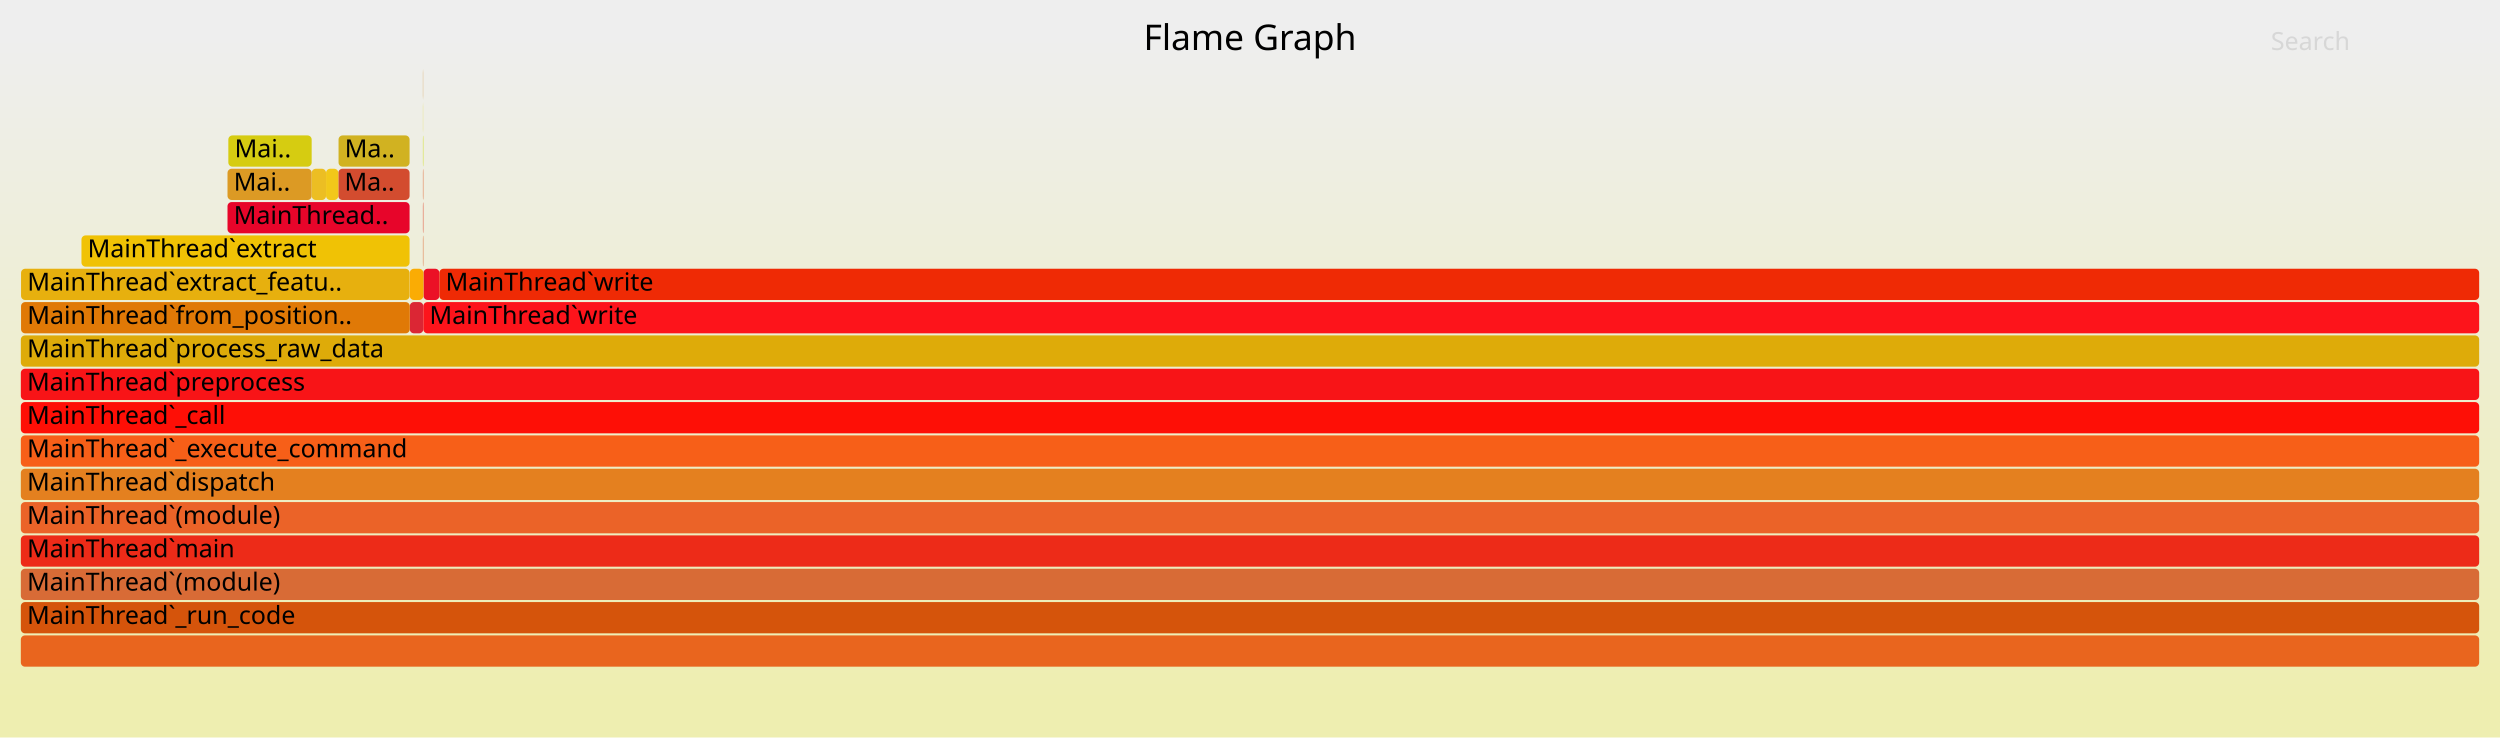
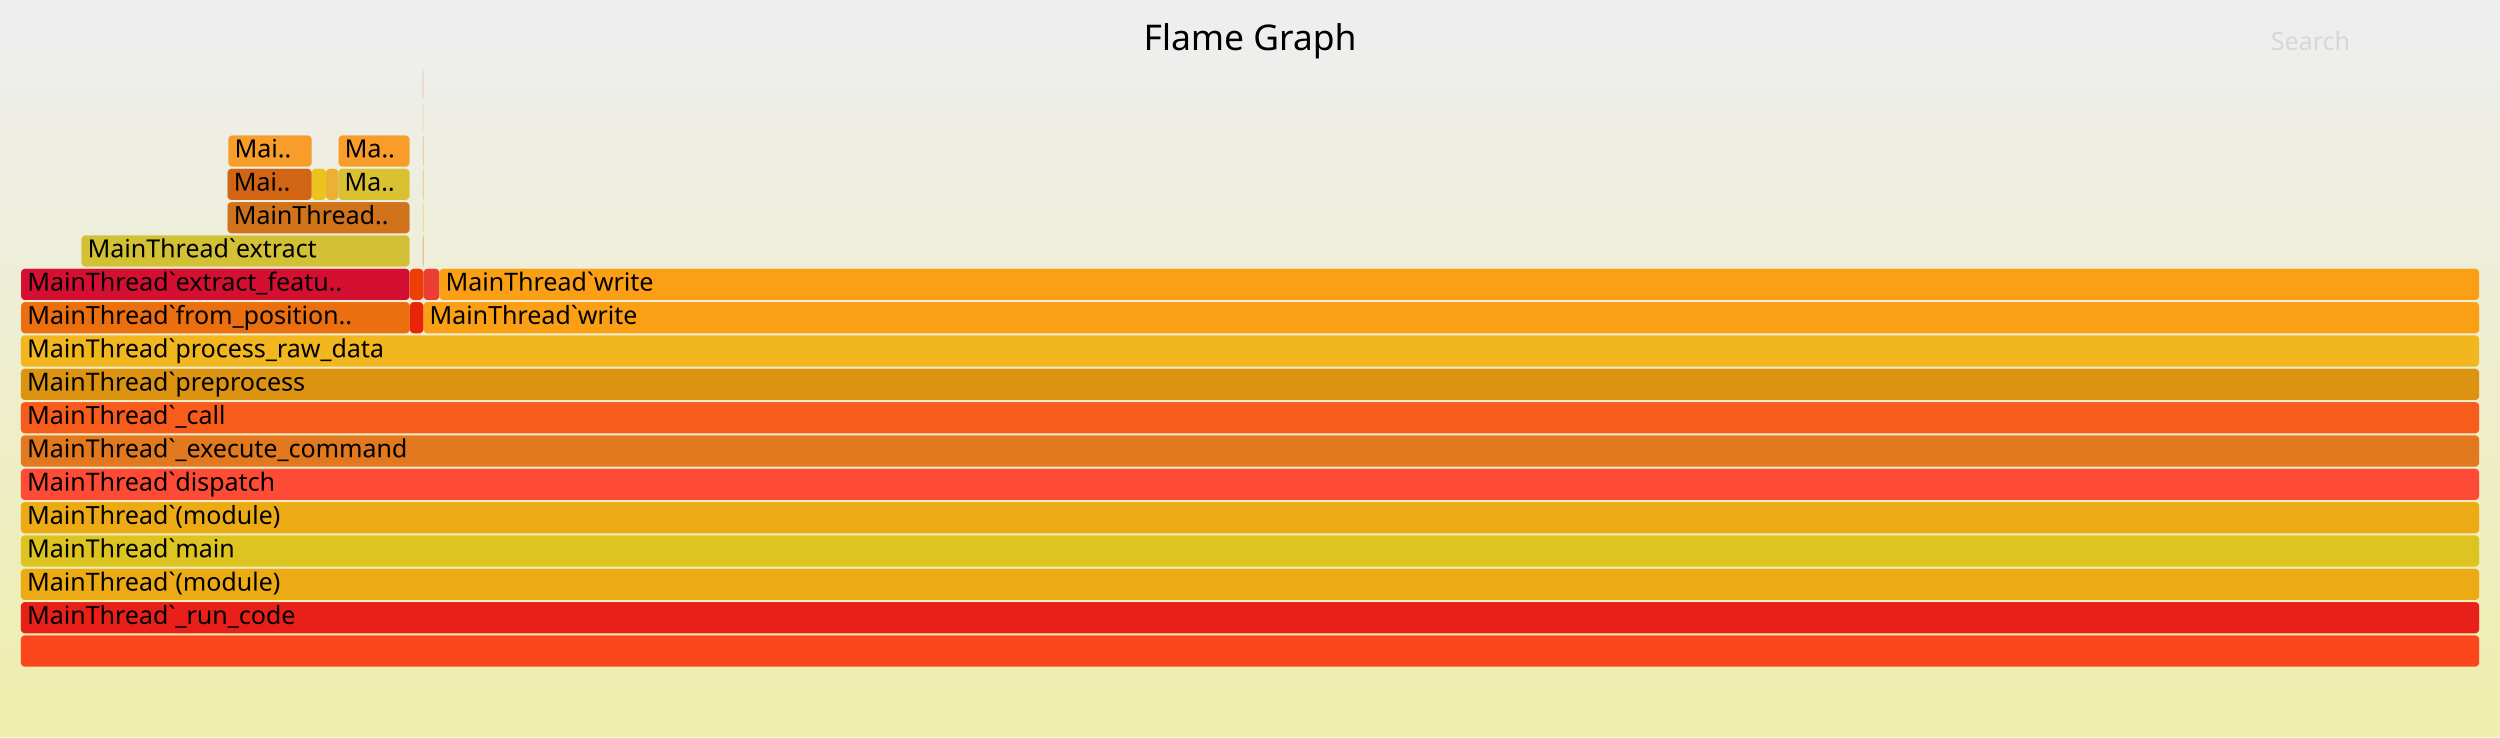
<svg xmlns="http://www.w3.org/2000/svg" version="1.1" width="1200" height="354" viewBox="0 0 1200 354">
  <defs>
    <linearGradient id="background" y1="0" y2="1" x1="0" x2="0">
      <stop stop-color="#eeeeee" offset="5%" />
      <stop stop-color="#eeeeb0" offset="95%" />
    </linearGradient>
  </defs>
  <style type="text/css">
	.func_g:hover { stroke:black; stroke-width:0.5; cursor:pointer; }
</style>
  <rect x="0.0" y="0" width="1200.0" height="354.0" fill="url(#background)" />
  <text text-anchor="middle" x="600.00" y="24" font-size="17" font-family="Verdana" fill="rgb(0,0,0)">Flame Graph</text>
  <text text-anchor="" x="10.00" y="337" font-size="12" font-family="Verdana" fill="rgb(0,0,0)" id="details"> </text>
  <text text-anchor="" x="10.00" y="24" font-size="12" font-family="Verdana" fill="rgb(0,0,0)" id="unzoom" style="opacity:0.0;cursor:pointer">Reset Zoom</text>
  <text text-anchor="" x="1090.00" y="24" font-size="12" font-family="Verdana" fill="rgb(0,0,0)" id="search" style="opacity:0.1;cursor:pointer">Search</text>
  <text text-anchor="" x="1090.00" y="337" font-size="12" font-family="Verdana" fill="rgb(0,0,0)" id="matched"> </text>
  <g class="func_g">
-     <rect x="203.3" y="129" width="7.6" height="15.0" fill="rgb(235,17,38)" rx="2" ry="2" />
+     <rect x="10.0" y="305" width="1180.0" height="15.0" fill="rgb(252,70,28)" rx="2" ry="2" />
+     <text text-anchor="" x="13.00" y="315.5" font-size="12" font-family="Verdana" fill="rgb(0,0,0)" />
+   </g>
+   <g class="func_g">
+     <rect x="10.0" y="193" width="1180.0" height="15.0" fill="rgb(248,92,29)" rx="2" ry="2" />
+     <text text-anchor="" x="13.00" y="203.5" font-size="12" font-family="Verdana" fill="rgb(0,0,0)">MainThread`_call</text>
+   </g>
+   <g class="func_g">
+     <rect x="10.0" y="161" width="1180.0" height="15.0" fill="rgb(242,182,30)" rx="2" ry="2" />
+     <text text-anchor="" x="13.02" y="171.5" font-size="12" font-family="Verdana" fill="rgb(0,0,0)">MainThread`process_raw_data</text>
+   </g>
+   <g class="func_g">
+     <rect x="10.1" y="145" width="186.6" height="15.0" fill="rgb(235,110,15)" rx="2" ry="2" />
+     <text text-anchor="" x="13.10" y="155.5" font-size="12" font-family="Verdana" fill="rgb(0,0,0)">MainThread`from_position..</text>
+   </g>
+   <g class="func_g">
+     <rect x="10.0" y="225" width="1180.0" height="15.0" fill="rgb(253,75,53)" rx="2" ry="2" />
+     <text text-anchor="" x="13.00" y="235.5" font-size="12" font-family="Verdana" fill="rgb(0,0,0)">MainThread`dispatch</text>
+   </g>
+   <g class="func_g">
+     <rect x="203.3" y="129" width="7.6" height="15.0" fill="rgb(236,63,51)" rx="2" ry="2" />
    <text text-anchor="" x="206.33" y="139.5" font-size="12" font-family="Verdana" fill="rgb(0,0,0)" />
  </g>
  <g class="func_g">
-     <rect x="10.0" y="161" width="1180.0" height="15.0" fill="rgb(222,171,9)" rx="2" ry="2" />
-     <text text-anchor="" x="13.02" y="171.5" font-size="12" font-family="Verdana" fill="rgb(0,0,0)">MainThread`process_raw_data</text>
+     <rect x="196.7" y="129" width="6.5" height="15.0" fill="rgb(237,63,4)" rx="2" ry="2" />
+     <text text-anchor="" x="199.72" y="139.5" font-size="12" font-family="Verdana" fill="rgb(0,0,0)" />
  </g>
  <g class="func_g">
-     <rect x="109.2" y="81" width="40.4" height="15.0" fill="rgb(220,154,36)" rx="2" ry="2" />
+     <rect x="149.6" y="81" width="6.9" height="15.0" fill="rgb(236,195,29)" rx="2" ry="2" />
+     <text text-anchor="" x="152.60" y="91.5" font-size="12" font-family="Verdana" fill="rgb(0,0,0)" />
+   </g>
+   <g class="func_g">
+     <rect x="10.0" y="289" width="1180.0" height="15.0" fill="rgb(233,32,25)" rx="2" ry="2" />
+     <text text-anchor="" x="13.00" y="299.5" font-size="12" font-family="Verdana" fill="rgb(0,0,0)">MainThread`_run_code</text>
+   </g>
+   <g class="func_g">
+     <rect x="203.0" y="81" width="0.2" height="15.0" fill="rgb(221,147,31)" rx="2" ry="2" />
+     <text text-anchor="" x="205.99" y="91.5" font-size="12" font-family="Verdana" fill="rgb(0,0,0)" />
+   </g>
+   <g class="func_g">
+     <rect x="203.0" y="97" width="0.2" height="15.0" fill="rgb(239,183,3)" rx="2" ry="2" />
+     <text text-anchor="" x="205.99" y="107.5" font-size="12" font-family="Verdana" fill="rgb(0,0,0)" />
+   </g>
+   <g class="func_g">
+     <rect x="203.0" y="33" width="0.1" height="15.0" fill="rgb(208,36,24)" rx="2" ry="2" />
+     <text text-anchor="" x="205.99" y="43.5" font-size="12" font-family="Verdana" fill="rgb(0,0,0)" />
+   </g>
+   <g class="func_g">
+     <rect x="203.2" y="129" width="0.1" height="15.0" fill="rgb(232,10,33)" rx="2" ry="2" />
+     <text text-anchor="" x="206.16" y="139.5" font-size="12" font-family="Verdana" fill="rgb(0,0,0)" />
+   </g>
+   <g class="func_g">
+     <rect x="162.4" y="81" width="34.2" height="15.0" fill="rgb(217,193,50)" rx="2" ry="2" />
+     <text text-anchor="" x="165.36" y="91.5" font-size="12" font-family="Verdana" fill="rgb(0,0,0)">Ma..</text>
+   </g>
+   <g class="func_g">
+     <rect x="39.1" y="113" width="157.5" height="15.0" fill="rgb(211,193,53)" rx="2" ry="2" />
+     <text text-anchor="" x="42.06" y="123.5" font-size="12" font-family="Verdana" fill="rgb(0,0,0)">MainThread`extract</text>
+   </g>
+   <g class="func_g">
+     <rect x="10.0" y="177" width="1180.0" height="15.0" fill="rgb(220,147,17)" rx="2" ry="2" />
+     <text text-anchor="" x="13.00" y="187.5" font-size="12" font-family="Verdana" fill="rgb(0,0,0)">MainThread`preprocess</text>
+   </g>
+   <g class="func_g">
+     <rect x="10.1" y="129" width="186.5" height="15.0" fill="rgb(212,15,49)" rx="2" ry="2" />
+     <text text-anchor="" x="13.12" y="139.5" font-size="12" font-family="Verdana" fill="rgb(0,0,0)">MainThread`extract_featu..</text>
+   </g>
+   <g class="func_g">
+     <rect x="203.0" y="65" width="0.2" height="15.0" fill="rgb(221,147,31)" rx="2" ry="2" />
+     <text text-anchor="" x="205.99" y="75.5" font-size="12" font-family="Verdana" fill="rgb(0,0,0)" />
+   </g>
+   <g class="func_g">
+     <rect x="203.0" y="49" width="0.1" height="15.0" fill="rgb(254,129,34)" rx="2" ry="2" />
+     <text text-anchor="" x="205.99" y="59.5" font-size="12" font-family="Verdana" fill="rgb(0,0,0)" />
+   </g>
+   <g class="func_g">
+     <rect x="203.2" y="145" width="986.8" height="15.0" fill="rgb(251,159,21)" rx="2" ry="2" />
+     <text text-anchor="" x="206.16" y="155.5" font-size="12" font-family="Verdana" fill="rgb(0,0,0)">MainThread`write</text>
+   </g>
+   <g class="func_g">
+     <rect x="109.2" y="97" width="87.4" height="15.0" fill="rgb(208,115,26)" rx="2" ry="2" />
+     <text text-anchor="" x="112.19" y="107.5" font-size="12" font-family="Verdana" fill="rgb(0,0,0)">MainThread..</text>
+   </g>
+   <g class="func_g">
+     <rect x="10.0" y="257" width="1180.0" height="15.0" fill="rgb(221,196,33)" rx="2" ry="2" />
+     <text text-anchor="" x="13.00" y="267.5" font-size="12" font-family="Verdana" fill="rgb(0,0,0)">MainThread`main</text>
+   </g>
+   <g class="func_g">
+     <rect x="10.0" y="209" width="1180.0" height="15.0" fill="rgb(226,121,30)" rx="2" ry="2" />
+     <text text-anchor="" x="13.00" y="219.5" font-size="12" font-family="Verdana" fill="rgb(0,0,0)">MainThread`_execute_command</text>
+   </g>
+   <g class="func_g">
+     <rect x="10.0" y="273" width="1180.0" height="15.0" fill="rgb(236,171,20)" rx="2" ry="2" />
+     <text text-anchor="" x="13.00" y="283.5" font-size="12" font-family="Verdana" fill="rgb(0,0,0)">MainThread`(module)</text>
+   </g>
+   <g class="func_g">
+     <rect x="156.5" y="81" width="5.9" height="15.0" fill="rgb(238,175,53)" rx="2" ry="2" />
+     <text text-anchor="" x="159.49" y="91.5" font-size="12" font-family="Verdana" fill="rgb(0,0,0)" />
+   </g>
+   <g class="func_g">
+     <rect x="109.2" y="81" width="40.4" height="15.0" fill="rgb(210,101,19)" rx="2" ry="2" />
    <text text-anchor="" x="112.19" y="91.5" font-size="12" font-family="Verdana" fill="rgb(0,0,0)">Mai..</text>
  </g>
  <g class="func_g">
-     <rect x="10.0" y="177" width="1180.0" height="15.0" fill="rgb(248,20,23)" rx="2" ry="2" />
-     <text text-anchor="" x="13.00" y="187.5" font-size="12" font-family="Verdana" fill="rgb(0,0,0)">MainThread`preprocess</text>
+     <rect x="10.0" y="241" width="1180.0" height="15.0" fill="rgb(236,171,20)" rx="2" ry="2" />
+     <text text-anchor="" x="13.00" y="251.5" font-size="12" font-family="Verdana" fill="rgb(0,0,0)">MainThread`(module)</text>
  </g>
  <g class="func_g">
-     <rect x="10.1" y="129" width="186.5" height="15.0" fill="rgb(231,176,14)" rx="2" ry="2" />
-     <text text-anchor="" x="13.12" y="139.5" font-size="12" font-family="Verdana" fill="rgb(0,0,0)">MainThread`extract_featu..</text>
-   </g>
-   <g class="func_g">
-     <rect x="196.7" y="145" width="6.5" height="15.0" fill="rgb(219,38,52)" rx="2" ry="2" />
+     <rect x="196.7" y="145" width="6.5" height="15.0" fill="rgb(232,36,11)" rx="2" ry="2" />
    <text text-anchor="" x="199.72" y="155.5" font-size="12" font-family="Verdana" fill="rgb(0,0,0)" />
  </g>
  <g class="func_g">
-     <rect x="210.9" y="129" width="979.1" height="15.0" fill="rgb(239,42,5)" rx="2" ry="2" />
+     <rect x="162.5" y="65" width="34.1" height="15.0" fill="rgb(248,157,42)" rx="2" ry="2" />
+     <text text-anchor="" x="165.46" y="75.5" font-size="12" font-family="Verdana" fill="rgb(0,0,0)">Ma..</text>
+   </g>
+   <g class="func_g">
+     <rect x="210.9" y="129" width="979.1" height="15.0" fill="rgb(251,159,21)" rx="2" ry="2" />
    <text text-anchor="" x="213.88" y="139.5" font-size="12" font-family="Verdana" fill="rgb(0,0,0)">MainThread`write</text>
  </g>
  <g class="func_g">
-     <rect x="162.4" y="81" width="34.2" height="15.0" fill="rgb(211,76,47)" rx="2" ry="2" />
-     <text text-anchor="" x="165.36" y="91.5" font-size="12" font-family="Verdana" fill="rgb(0,0,0)">Ma..</text>
-   </g>
-   <g class="func_g">
-     <rect x="10.1" y="145" width="186.6" height="15.0" fill="rgb(224,121,6)" rx="2" ry="2" />
-     <text text-anchor="" x="13.10" y="155.5" font-size="12" font-family="Verdana" fill="rgb(0,0,0)">MainThread`from_position..</text>
-   </g>
-   <g class="func_g">
-     <rect x="39.1" y="113" width="157.5" height="15.0" fill="rgb(240,194,5)" rx="2" ry="2" />
-     <text text-anchor="" x="42.06" y="123.5" font-size="12" font-family="Verdana" fill="rgb(0,0,0)">MainThread`extract</text>
-   </g>
-   <g class="func_g">
-     <rect x="10.0" y="273" width="1180.0" height="15.0" fill="rgb(216,107,54)" rx="2" ry="2" />
-     <text text-anchor="" x="13.00" y="283.5" font-size="12" font-family="Verdana" fill="rgb(0,0,0)">MainThread`(module)</text>
-   </g>
-   <g class="func_g">
-     <rect x="149.6" y="81" width="6.9" height="15.0" fill="rgb(236,190,35)" rx="2" ry="2" />
-     <text text-anchor="" x="152.60" y="91.5" font-size="12" font-family="Verdana" fill="rgb(0,0,0)" />
-   </g>
-   <g class="func_g">
-     <rect x="10.0" y="241" width="1180.0" height="15.0" fill="rgb(235,99,40)" rx="2" ry="2" />
-     <text text-anchor="" x="13.00" y="251.5" font-size="12" font-family="Verdana" fill="rgb(0,0,0)">MainThread`(module)</text>
-   </g>
-   <g class="func_g">
-     <rect x="10.0" y="257" width="1180.0" height="15.0" fill="rgb(237,43,24)" rx="2" ry="2" />
-     <text text-anchor="" x="13.00" y="267.5" font-size="12" font-family="Verdana" fill="rgb(0,0,0)">MainThread`main</text>
-   </g>
-   <g class="func_g">
-     <rect x="203.2" y="129" width="0.1" height="15.0" fill="rgb(214,159,23)" rx="2" ry="2" />
-     <text text-anchor="" x="206.16" y="139.5" font-size="12" font-family="Verdana" fill="rgb(0,0,0)" />
-   </g>
-   <g class="func_g">
-     <rect x="10.0" y="209" width="1180.0" height="15.0" fill="rgb(247,95,24)" rx="2" ry="2" />
-     <text text-anchor="" x="13.00" y="219.5" font-size="12" font-family="Verdana" fill="rgb(0,0,0)">MainThread`_execute_command</text>
-   </g>
-   <g class="func_g">
-     <rect x="203.0" y="113" width="0.2" height="15.0" fill="rgb(220,90,34)" rx="2" ry="2" />
+     <rect x="203.0" y="113" width="0.2" height="15.0" fill="rgb(206,87,14)" rx="2" ry="2" />
    <text text-anchor="" x="205.99" y="123.5" font-size="12" font-family="Verdana" fill="rgb(0,0,0)" />
  </g>
  <g class="func_g">
-     <rect x="109.2" y="97" width="87.4" height="15.0" fill="rgb(231,5,42)" rx="2" ry="2" />
-     <text text-anchor="" x="112.19" y="107.5" font-size="12" font-family="Verdana" fill="rgb(0,0,0)">MainThread..</text>
-   </g>
-   <g class="func_g">
-     <rect x="203.0" y="33" width="0.1" height="15.0" fill="rgb(207,131,12)" rx="2" ry="2" />
-     <text text-anchor="" x="205.99" y="43.5" font-size="12" font-family="Verdana" fill="rgb(0,0,0)" />
-   </g>
-   <g class="func_g">
-     <rect x="10.0" y="305" width="1180.0" height="15.0" fill="rgb(233,101,30)" rx="2" ry="2" />
-     <text text-anchor="" x="13.00" y="315.5" font-size="12" font-family="Verdana" fill="rgb(0,0,0)" />
-   </g>
-   <g class="func_g">
-     <rect x="109.6" y="65" width="40.0" height="15.0" fill="rgb(214,204,17)" rx="2" ry="2" />
+     <rect x="109.6" y="65" width="40.0" height="15.0" fill="rgb(248,157,42)" rx="2" ry="2" />
    <text text-anchor="" x="112.61" y="75.5" font-size="12" font-family="Verdana" fill="rgb(0,0,0)">Mai..</text>
  </g>
-   <g class="func_g">
-     <rect x="203.0" y="65" width="0.2" height="15.0" fill="rgb(205,223,11)" rx="2" ry="2" />
-     <text text-anchor="" x="205.99" y="75.5" font-size="12" font-family="Verdana" fill="rgb(0,0,0)" />
-   </g>
-   <g class="func_g">
-     <rect x="203.0" y="49" width="0.1" height="15.0" fill="rgb(232,221,49)" rx="2" ry="2" />
-     <text text-anchor="" x="205.99" y="59.5" font-size="12" font-family="Verdana" fill="rgb(0,0,0)" />
-   </g>
-   <g class="func_g">
-     <rect x="196.7" y="129" width="6.5" height="15.0" fill="rgb(250,172,4)" rx="2" ry="2" />
-     <text text-anchor="" x="199.72" y="139.5" font-size="12" font-family="Verdana" fill="rgb(0,0,0)" />
-   </g>
-   <g class="func_g">
-     <rect x="10.0" y="225" width="1180.0" height="15.0" fill="rgb(228,128,31)" rx="2" ry="2" />
-     <text text-anchor="" x="13.00" y="235.5" font-size="12" font-family="Verdana" fill="rgb(0,0,0)">MainThread`dispatch</text>
-   </g>
-   <g class="func_g">
-     <rect x="10.0" y="289" width="1180.0" height="15.0" fill="rgb(213,84,11)" rx="2" ry="2" />
-     <text text-anchor="" x="13.00" y="299.5" font-size="12" font-family="Verdana" fill="rgb(0,0,0)">MainThread`_run_code</text>
-   </g>
-   <g class="func_g">
-     <rect x="156.5" y="81" width="5.9" height="15.0" fill="rgb(242,200,26)" rx="2" ry="2" />
-     <text text-anchor="" x="159.49" y="91.5" font-size="12" font-family="Verdana" fill="rgb(0,0,0)" />
-   </g>
-   <g class="func_g">
-     <rect x="203.0" y="81" width="0.2" height="15.0" fill="rgb(221,90,37)" rx="2" ry="2" />
-     <text text-anchor="" x="205.99" y="91.5" font-size="12" font-family="Verdana" fill="rgb(0,0,0)" />
-   </g>
-   <g class="func_g">
-     <rect x="203.2" y="145" width="986.8" height="15.0" fill="rgb(253,20,27)" rx="2" ry="2" />
-     <text text-anchor="" x="206.16" y="155.5" font-size="12" font-family="Verdana" fill="rgb(0,0,0)">MainThread`write</text>
-   </g>
-   <g class="func_g">
-     <rect x="203.0" y="97" width="0.2" height="15.0" fill="rgb(222,47,22)" rx="2" ry="2" />
-     <text text-anchor="" x="205.99" y="107.5" font-size="12" font-family="Verdana" fill="rgb(0,0,0)" />
-   </g>
-   <g class="func_g">
-     <rect x="162.5" y="65" width="34.1" height="15.0" fill="rgb(209,178,33)" rx="2" ry="2" />
-     <text text-anchor="" x="165.46" y="75.5" font-size="12" font-family="Verdana" fill="rgb(0,0,0)">Ma..</text>
-   </g>
-   <g class="func_g">
-     <rect x="10.0" y="193" width="1180.0" height="15.0" fill="rgb(254,15,6)" rx="2" ry="2" />
-     <text text-anchor="" x="13.00" y="203.5" font-size="12" font-family="Verdana" fill="rgb(0,0,0)">MainThread`_call</text>
-   </g>
</svg>
